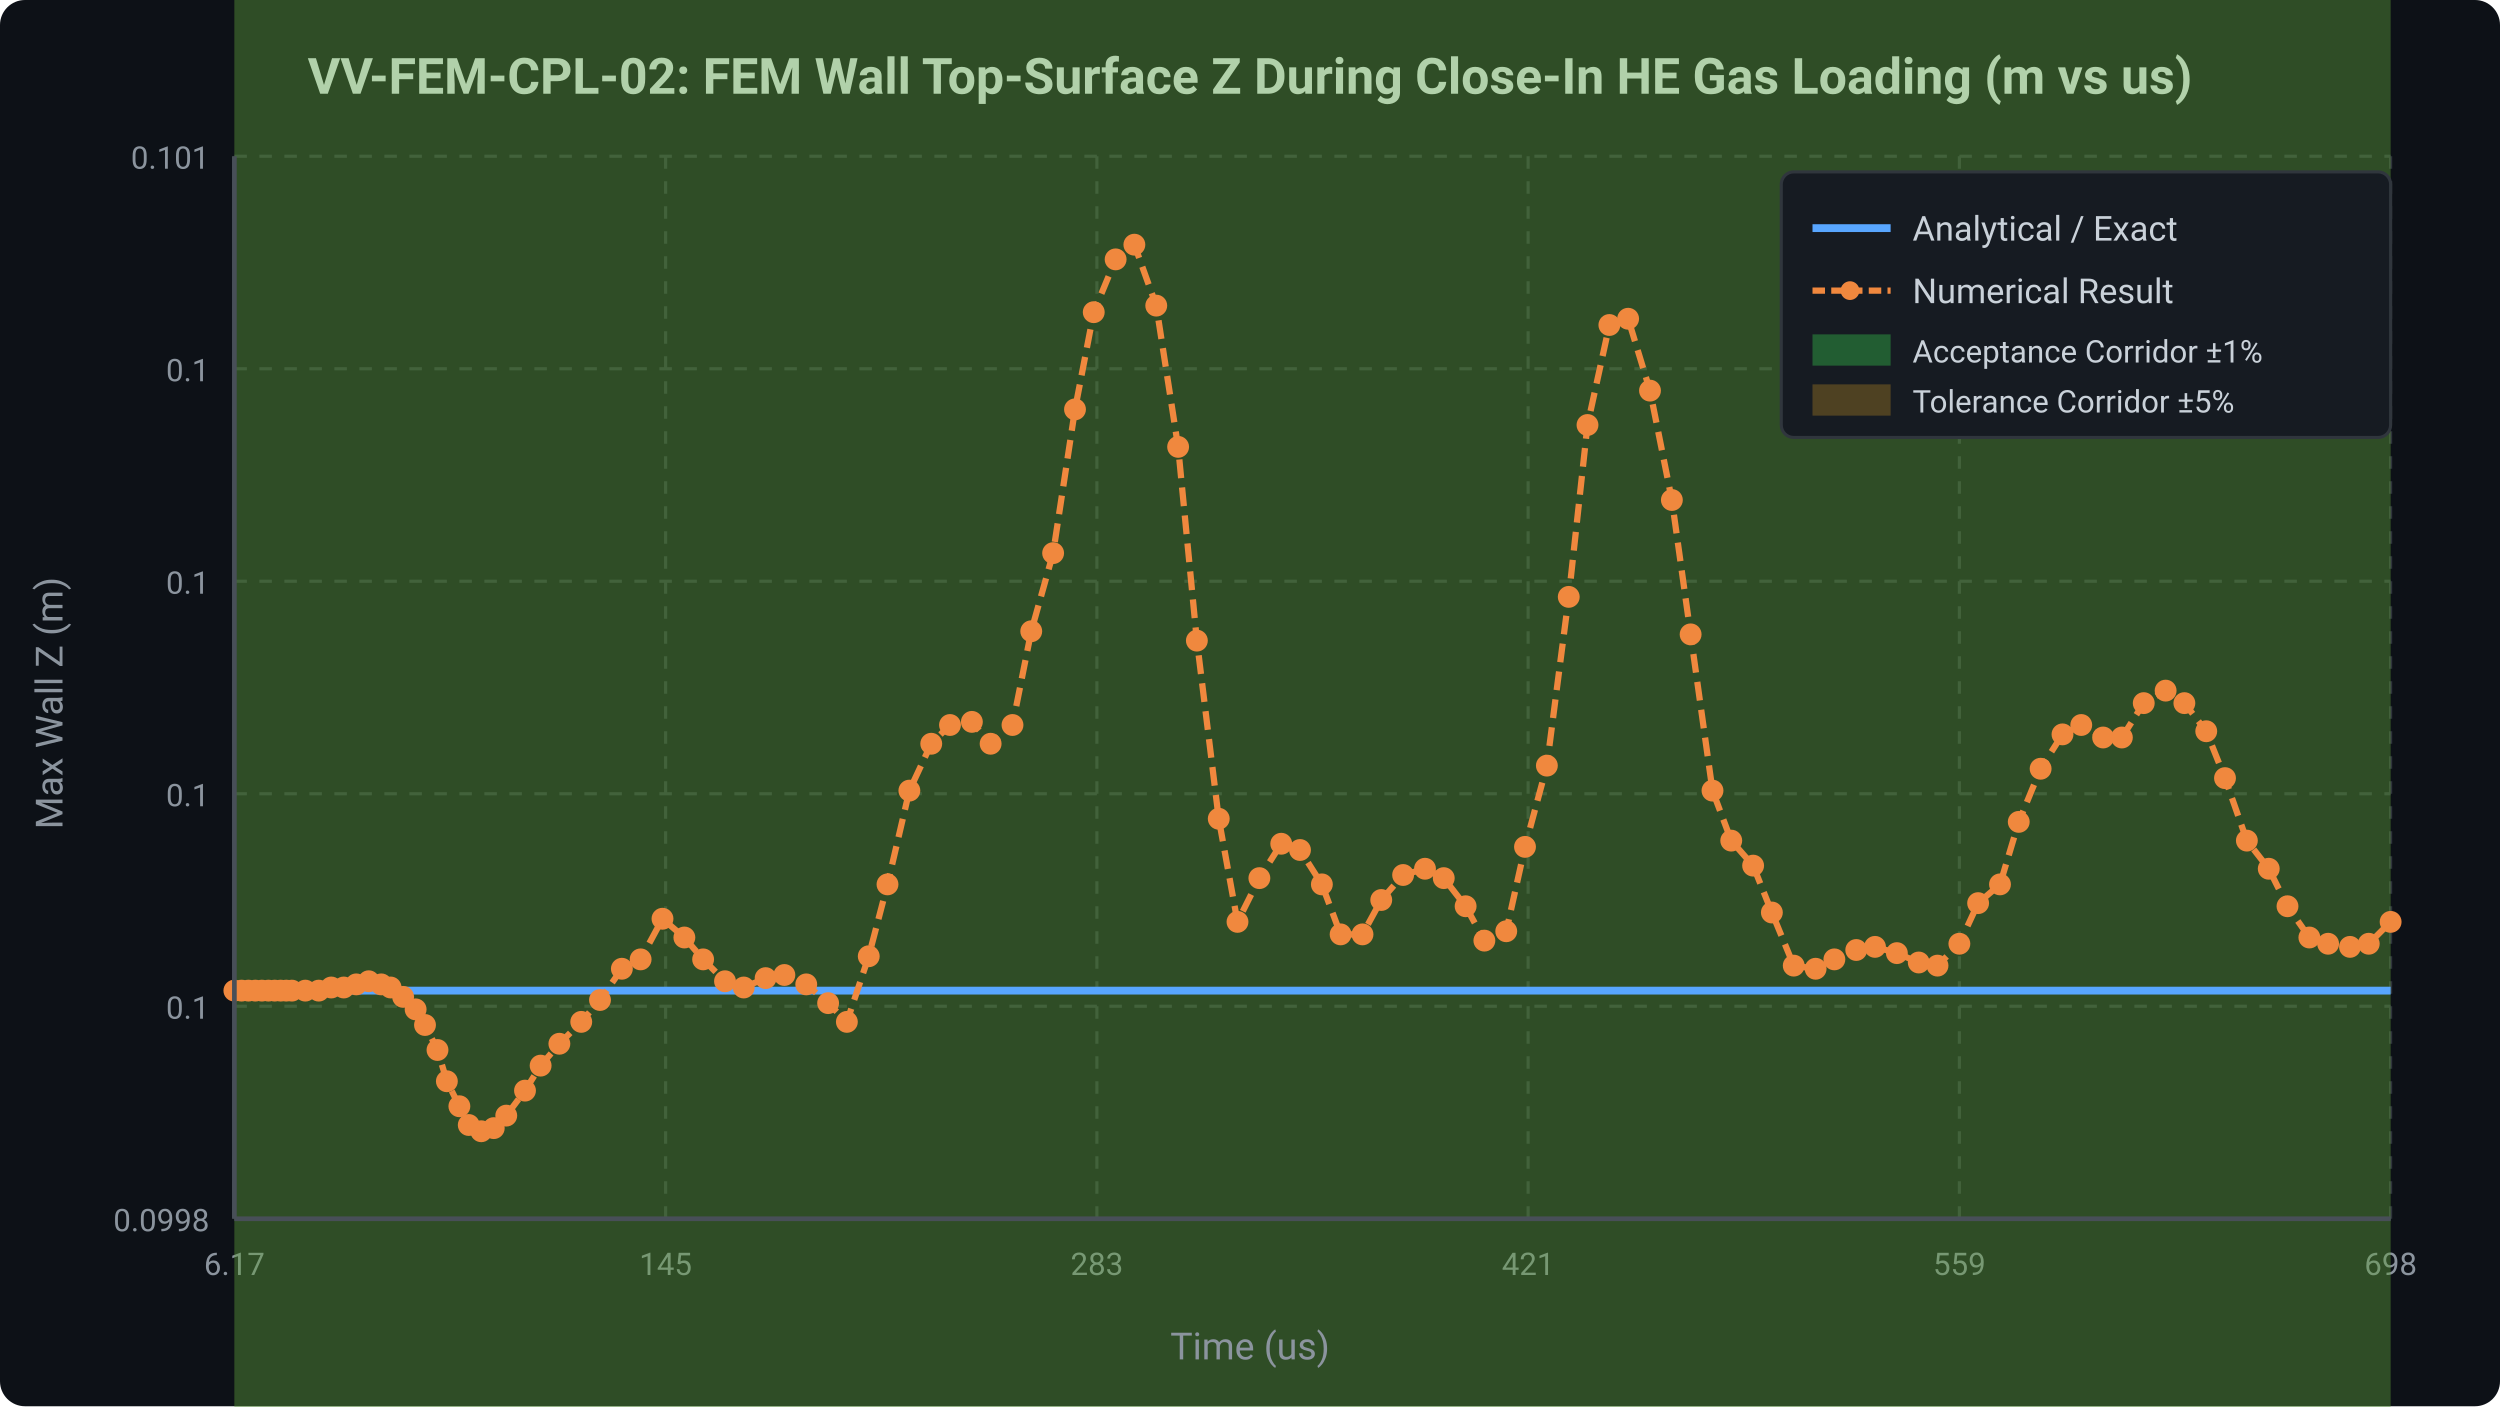
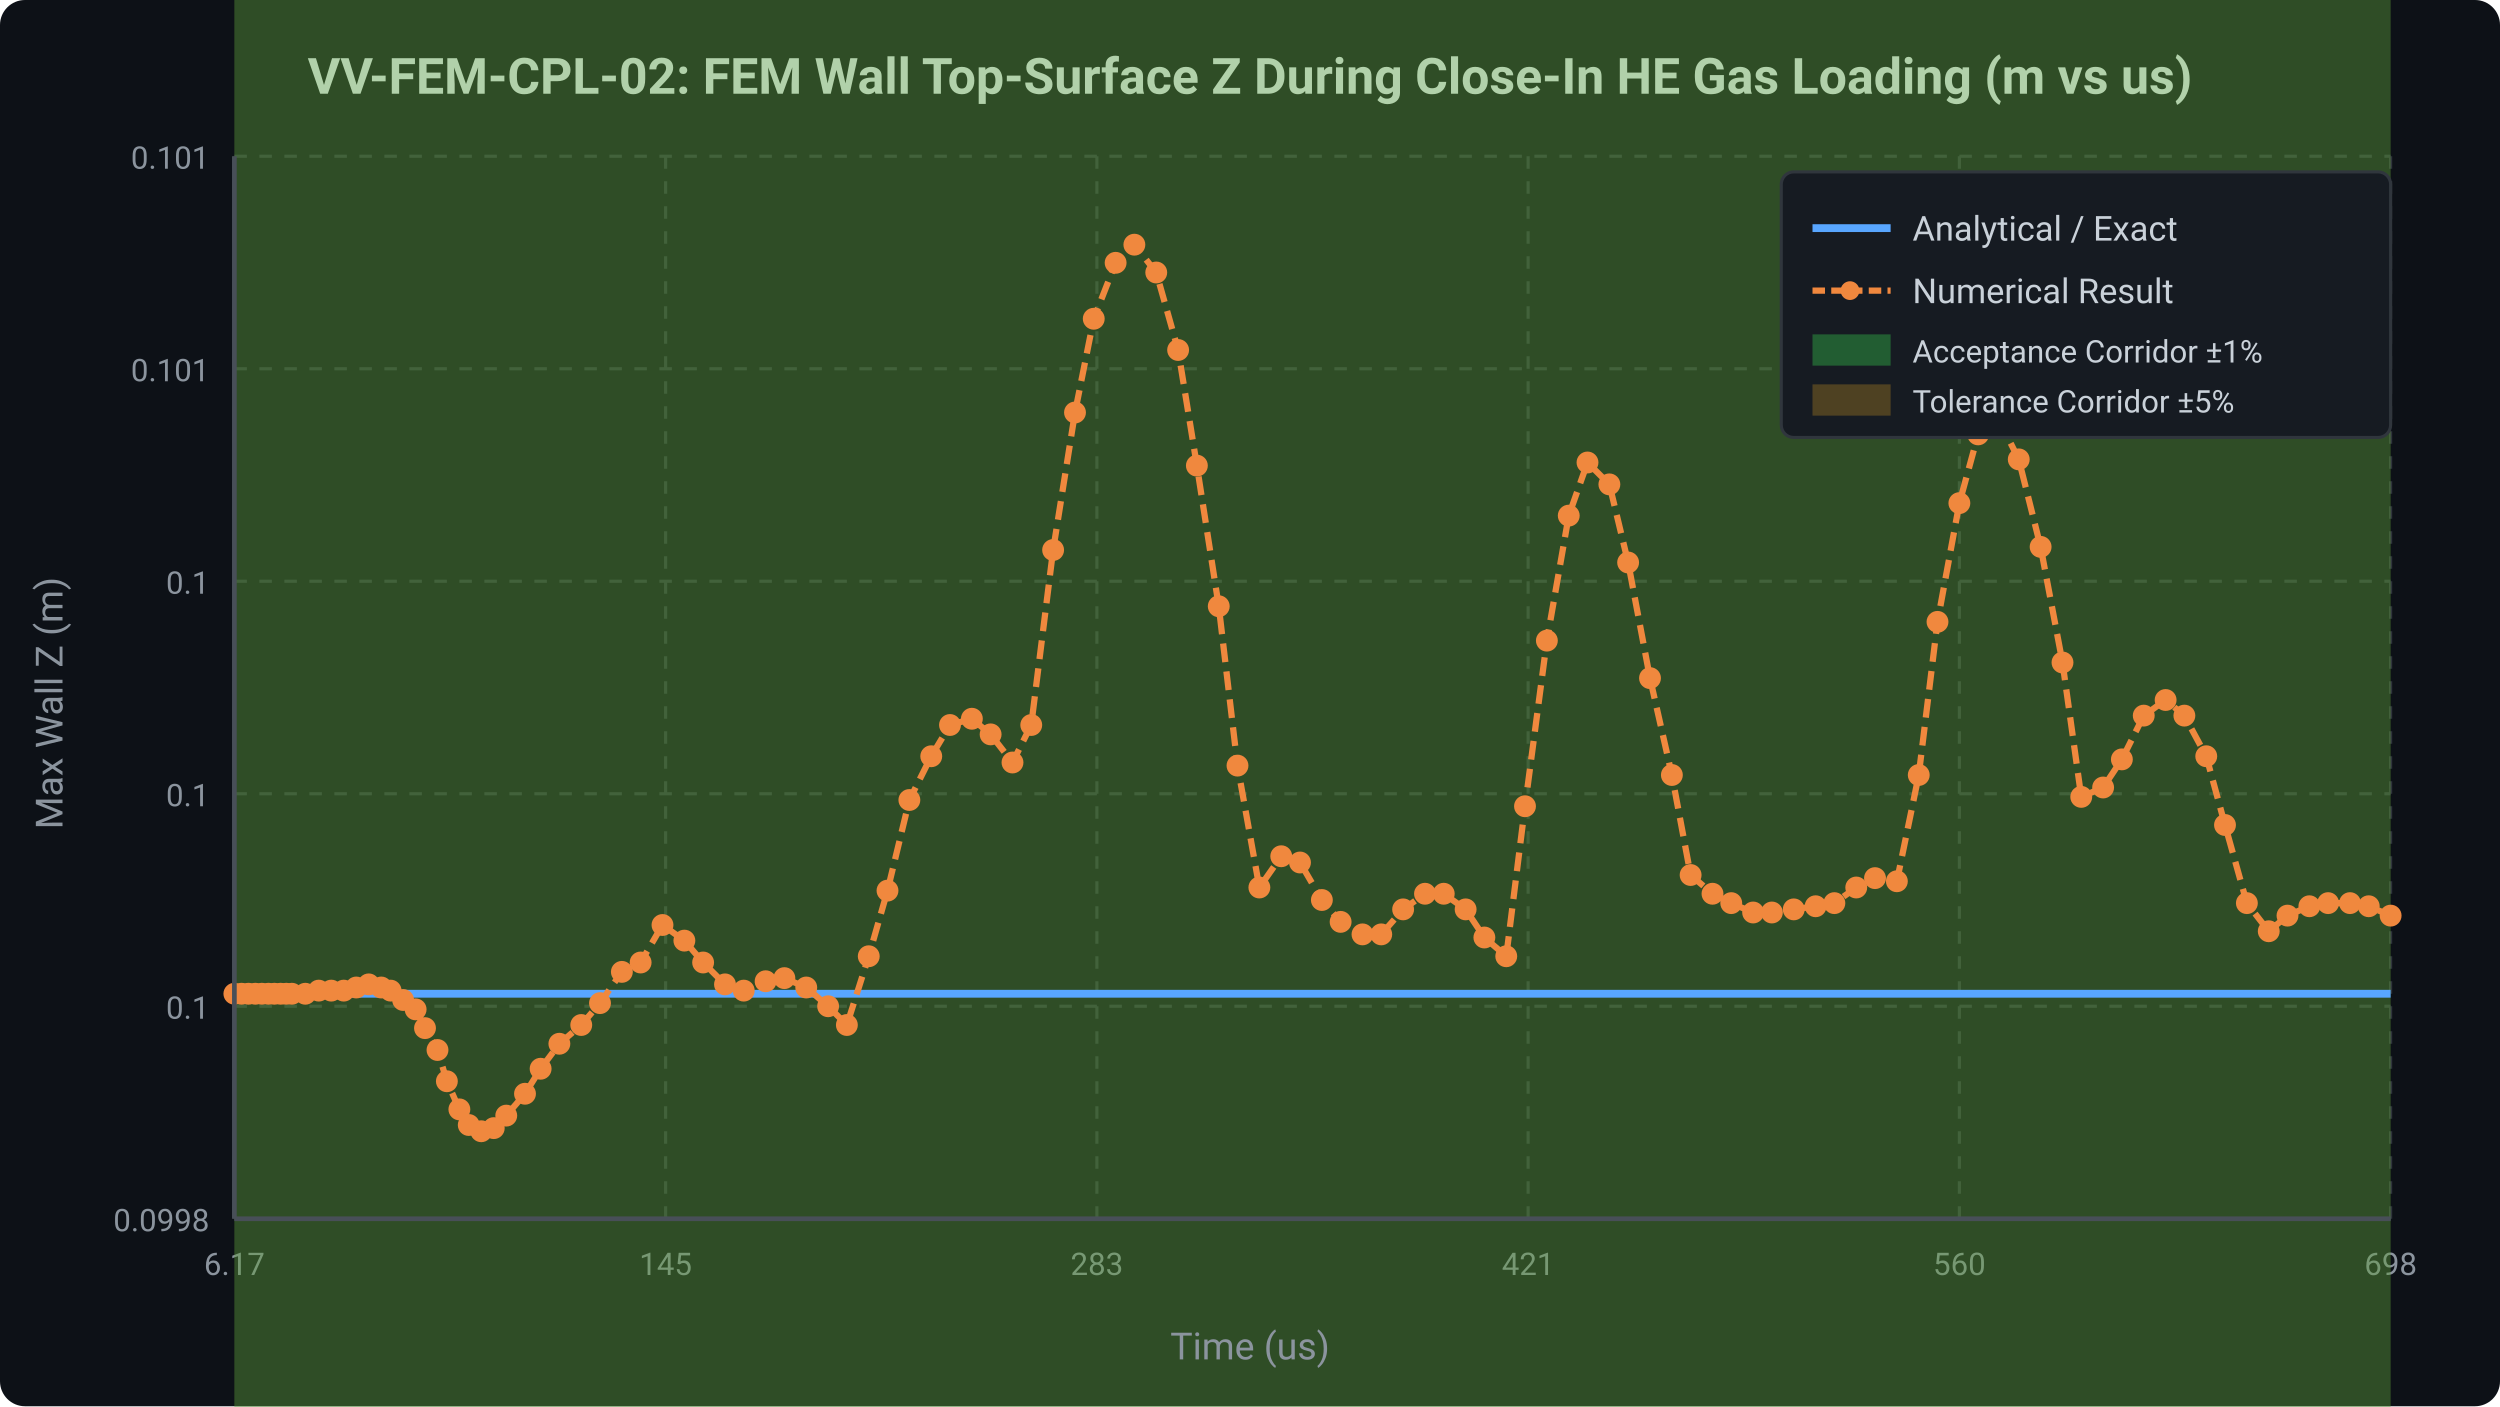
<svg xmlns="http://www.w3.org/2000/svg" viewBox="0 0 800 450" width="800" height="450">
  <style>
    text { font-family: -apple-system, BlinkMacSystemFont, 'Segoe UI', Roboto, Helvetica, Arial, sans-serif; fill: #c9d1d9; }
    .title { font-size: 16px; font-weight: 600; fill: #f0f6fc; }
    .axis-label { font-size: 12px; fill: #8b949e; }
    .tick { font-size: 10px; fill: #8b949e; }
    .grid { stroke: #30363d; stroke-width: 1; stroke-dasharray: 4,4; }
    .axis-line { stroke: #484f58; stroke-width: 1.5; }
    .exact-curve { fill: none; stroke: #58a6ff; stroke-width: 2.5; }
    .num-curve { fill: none; stroke: #f0883e; stroke-width: 2.0; stroke-dasharray: 6,3; }
    .corridor-yellow { fill: rgba(210, 153, 34, 0.18); }
    .corridor-green { fill: rgba(46, 160, 67, 0.30); }
  </style>
  <rect width="800" height="450" fill="#0d1117" rx="8" />
  <text x="400" y="30" text-anchor="middle" class="title">VV-FEM-CPL-02: FEM Wall Top-Surface Z During Close-In HE Gas Loading (m vs us)</text>
  <line x1="75" y1="390" x2="765" y2="390" class="grid" />
  <text x="67" y="394" text-anchor="end" class="tick">0.0998</text>
  <line x1="75" y1="322" x2="765" y2="322" class="grid" />
  <text x="67" y="326" text-anchor="end" class="tick">0.1</text>
  <line x1="75" y1="254" x2="765" y2="254" class="grid" />
  <text x="67" y="258" text-anchor="end" class="tick">0.1</text>
  <line x1="75" y1="186" x2="765" y2="186" class="grid" />
  <text x="67" y="190" text-anchor="end" class="tick">0.1</text>
  <line x1="75" y1="118" x2="765" y2="118" class="grid" />
-   <text x="67" y="122" text-anchor="end" class="tick">0.1</text>
+   <text x="67" y="122" text-anchor="end" class="tick">0.101</text>
  <line x1="75" y1="50" x2="765" y2="50" class="grid" />
  <text x="67" y="54" text-anchor="end" class="tick">0.101</text>
  <line x1="75" y1="50" x2="75" y2="390" class="grid" />
  <text x="75" y="408" text-anchor="middle" class="tick">6.17</text>
  <line x1="213" y1="50" x2="213" y2="390" class="grid" />
  <text x="213" y="408" text-anchor="middle" class="tick">145</text>
  <line x1="351" y1="50" x2="351" y2="390" class="grid" />
  <text x="351" y="408" text-anchor="middle" class="tick">283</text>
  <line x1="489" y1="50" x2="489" y2="390" class="grid" />
  <text x="489" y="408" text-anchor="middle" class="tick">421</text>
  <line x1="627" y1="50" x2="627" y2="390" class="grid" />
-   <text x="627" y="408" text-anchor="middle" class="tick">559</text>
+   <text x="627" y="408" text-anchor="middle" class="tick">560</text>
  <line x1="765" y1="50" x2="765" y2="390" class="grid" />
  <text x="765" y="408" text-anchor="middle" class="tick">698</text>
-   <path class="corridor-yellow" d="M 75 -1.68e+03 L 77.3 -1.68e+03 L 79.5 -1.68e+03 L 81.7 -1.68e+03 L 83.8 -1.68e+03 L 85.9 -1.68e+03 L 87.9 -1.68e+03 L 89.8 -1.68e+03 L 91.6 -1.68e+03 L 93.4 -1.68e+03 L 97.7 -1.68e+03 L 102 -1.68e+03 L 106 -1.68e+03 L 110 -1.68e+03 L 114 -1.68e+03 L 118 -1.68e+03 L 122 -1.68e+03 L 125 -1.68e+03 L 129 -1.68e+03 L 133 -1.68e+03 L 136 -1.68e+03 L 140 -1.68e+03 L 143 -1.68e+03 L 147 -1.68e+03 L 150 -1.68e+03 L 154 -1.68e+03 L 158 -1.68e+03 L 162 -1.68e+03 L 168 -1.68e+03 L 173 -1.68e+03 L 179 -1.68e+03 L 186 -1.68e+03 L 192 -1.68e+03 L 199 -1.68e+03 L 205 -1.68e+03 L 212 -1.68e+03 L 219 -1.68e+03 L 225 -1.68e+03 L 232 -1.68e+03 L 238 -1.68e+03 L 245 -1.68e+03 L 251 -1.68e+03 L 258 -1.68e+03 L 265 -1.68e+03 L 271 -1.68e+03 L 278 -1.68e+03 L 284 -1.68e+03 L 291 -1.68e+03 L 298 -1.68e+03 L 304 -1.68e+03 L 311 -1.68e+03 L 317 -1.68e+03 L 324 -1.68e+03 L 330 -1.68e+03 L 337 -1.68e+03 L 344 -1.68e+03 L 350 -1.68e+03 L 357 -1.68e+03 L 363 -1.68e+03 L 370 -1.68e+03 L 377 -1.68e+03 L 383 -1.68e+03 L 390 -1.68e+03 L 396 -1.68e+03 L 403 -1.68e+03 L 410 -1.68e+03 L 416 -1.68e+03 L 423 -1.68e+03 L 429 -1.68e+03 L 436 -1.68e+03 L 442 -1.68e+03 L 449 -1.68e+03 L 456 -1.68e+03 L 462 -1.68e+03 L 469 -1.68e+03 L 475 -1.68e+03 L 482 -1.68e+03 L 488 -1.68e+03 L 495 -1.68e+03 L 502 -1.68e+03 L 508 -1.68e+03 L 515 -1.68e+03 L 521 -1.68e+03 L 528 -1.68e+03 L 535 -1.68e+03 L 541 -1.68e+03 L 548 -1.68e+03 L 554 -1.68e+03 L 561 -1.68e+03 L 567 -1.68e+03 L 574 -1.68e+03 L 581 -1.68e+03 L 587 -1.68e+03 L 594 -1.68e+03 L 600 -1.68e+03 L 607 -1.68e+03 L 614 -1.68e+03 L 620 -1.68e+03 L 627 -1.68e+03 L 633 -1.68e+03 L 640 -1.68e+03 L 646 -1.68e+03 L 653 -1.68e+03 L 660 -1.68e+03 L 666 -1.68e+03 L 673 -1.68e+03 L 679 -1.68e+03 L 686 -1.68e+03 L 693 -1.68e+03 L 699 -1.68e+03 L 706 -1.68e+03 L 712 -1.68e+03 L 719 -1.68e+03 L 726 -1.68e+03 L 732 -1.68e+03 L 739 -1.68e+03 L 745 -1.68e+03 L 752 -1.68e+03 L 758 -1.68e+03 L 765 -1.68e+03 L 765 2.32e+03 L 758 2.32e+03 L 752 2.32e+03 L 745 2.32e+03 L 739 2.32e+03 L 732 2.32e+03 L 726 2.32e+03 L 719 2.32e+03 L 712 2.32e+03 L 706 2.32e+03 L 699 2.32e+03 L 693 2.32e+03 L 686 2.32e+03 L 679 2.32e+03 L 673 2.32e+03 L 666 2.32e+03 L 660 2.32e+03 L 653 2.32e+03 L 646 2.32e+03 L 640 2.32e+03 L 633 2.32e+03 L 627 2.32e+03 L 620 2.32e+03 L 614 2.32e+03 L 607 2.32e+03 L 600 2.32e+03 L 594 2.32e+03 L 587 2.32e+03 L 581 2.32e+03 L 574 2.32e+03 L 567 2.32e+03 L 561 2.32e+03 L 554 2.32e+03 L 548 2.32e+03 L 541 2.32e+03 L 535 2.32e+03 L 528 2.32e+03 L 521 2.32e+03 L 515 2.32e+03 L 508 2.32e+03 L 502 2.32e+03 L 495 2.32e+03 L 488 2.32e+03 L 482 2.32e+03 L 475 2.32e+03 L 469 2.32e+03 L 462 2.32e+03 L 456 2.32e+03 L 449 2.32e+03 L 442 2.32e+03 L 436 2.32e+03 L 429 2.32e+03 L 423 2.32e+03 L 416 2.32e+03 L 410 2.32e+03 L 403 2.32e+03 L 396 2.32e+03 L 390 2.32e+03 L 383 2.32e+03 L 377 2.32e+03 L 370 2.32e+03 L 363 2.32e+03 L 357 2.32e+03 L 350 2.32e+03 L 344 2.32e+03 L 337 2.32e+03 L 330 2.32e+03 L 324 2.32e+03 L 317 2.32e+03 L 311 2.32e+03 L 304 2.32e+03 L 298 2.32e+03 L 291 2.32e+03 L 284 2.32e+03 L 278 2.32e+03 L 271 2.32e+03 L 265 2.32e+03 L 258 2.32e+03 L 251 2.32e+03 L 245 2.32e+03 L 238 2.32e+03 L 232 2.32e+03 L 225 2.32e+03 L 219 2.32e+03 L 212 2.32e+03 L 205 2.32e+03 L 199 2.32e+03 L 192 2.32e+03 L 186 2.32e+03 L 179 2.32e+03 L 173 2.32e+03 L 168 2.32e+03 L 162 2.32e+03 L 158 2.32e+03 L 154 2.32e+03 L 150 2.32e+03 L 147 2.32e+03 L 143 2.32e+03 L 140 2.32e+03 L 136 2.32e+03 L 133 2.32e+03 L 129 2.32e+03 L 125 2.32e+03 L 122 2.32e+03 L 118 2.32e+03 L 114 2.32e+03 L 110 2.32e+03 L 106 2.32e+03 L 102 2.32e+03 L 97.7 2.32e+03 L 93.4 2.32e+03 L 91.6 2.32e+03 L 89.8 2.32e+03 L 87.9 2.32e+03 L 85.9 2.32e+03 L 83.8 2.32e+03 L 81.7 2.32e+03 L 79.5 2.32e+03 L 77.3 2.32e+03 L 75 2.32e+03 Z" />
-   <path class="corridor-green" d="M 75 -83.5 L 77.3 -83.5 L 79.5 -83.5 L 81.7 -83.5 L 83.8 -83.5 L 85.9 -83.5 L 87.9 -83.5 L 89.8 -83.5 L 91.6 -83.5 L 93.4 -83.5 L 97.7 -83.5 L 102 -83.5 L 106 -83.5 L 110 -83.5 L 114 -83.5 L 118 -83.5 L 122 -83.5 L 125 -83.5 L 129 -83.5 L 133 -83.5 L 136 -83.5 L 140 -83.5 L 143 -83.5 L 147 -83.5 L 150 -83.5 L 154 -83.5 L 158 -83.5 L 162 -83.5 L 168 -83.5 L 173 -83.5 L 179 -83.5 L 186 -83.5 L 192 -83.5 L 199 -83.5 L 205 -83.5 L 212 -83.5 L 219 -83.5 L 225 -83.5 L 232 -83.5 L 238 -83.5 L 245 -83.5 L 251 -83.5 L 258 -83.5 L 265 -83.5 L 271 -83.5 L 278 -83.5 L 284 -83.5 L 291 -83.5 L 298 -83.5 L 304 -83.5 L 311 -83.5 L 317 -83.5 L 324 -83.5 L 330 -83.5 L 337 -83.5 L 344 -83.5 L 350 -83.5 L 357 -83.5 L 363 -83.5 L 370 -83.5 L 377 -83.5 L 383 -83.5 L 390 -83.5 L 396 -83.5 L 403 -83.5 L 410 -83.5 L 416 -83.5 L 423 -83.5 L 429 -83.5 L 436 -83.5 L 442 -83.5 L 449 -83.5 L 456 -83.5 L 462 -83.5 L 469 -83.5 L 475 -83.5 L 482 -83.5 L 488 -83.5 L 495 -83.5 L 502 -83.5 L 508 -83.5 L 515 -83.5 L 521 -83.5 L 528 -83.5 L 535 -83.5 L 541 -83.5 L 548 -83.5 L 554 -83.5 L 561 -83.5 L 567 -83.5 L 574 -83.5 L 581 -83.5 L 587 -83.5 L 594 -83.5 L 600 -83.5 L 607 -83.5 L 614 -83.5 L 620 -83.5 L 627 -83.5 L 633 -83.5 L 640 -83.5 L 646 -83.5 L 653 -83.5 L 660 -83.5 L 666 -83.5 L 673 -83.5 L 679 -83.5 L 686 -83.5 L 693 -83.5 L 699 -83.5 L 706 -83.5 L 712 -83.5 L 719 -83.5 L 726 -83.5 L 732 -83.5 L 739 -83.5 L 745 -83.5 L 752 -83.5 L 758 -83.5 L 765 -83.5 L 765 717 L 758 717 L 752 717 L 745 717 L 739 717 L 732 717 L 726 717 L 719 717 L 712 717 L 706 717 L 699 717 L 693 717 L 686 717 L 679 717 L 673 717 L 666 717 L 660 717 L 653 717 L 646 717 L 640 717 L 633 717 L 627 717 L 620 717 L 614 717 L 607 717 L 600 717 L 594 717 L 587 717 L 581 717 L 574 717 L 567 717 L 561 717 L 554 717 L 548 717 L 541 717 L 535 717 L 528 717 L 521 717 L 515 717 L 508 717 L 502 717 L 495 717 L 488 717 L 482 717 L 475 717 L 469 717 L 462 717 L 456 717 L 449 717 L 442 717 L 436 717 L 429 717 L 423 717 L 416 717 L 410 717 L 403 717 L 396 717 L 390 717 L 383 717 L 377 717 L 370 717 L 363 717 L 357 717 L 350 717 L 344 717 L 337 717 L 330 717 L 324 717 L 317 717 L 311 717 L 304 717 L 298 717 L 291 717 L 284 717 L 278 717 L 271 717 L 265 717 L 258 717 L 251 717 L 245 717 L 238 717 L 232 717 L 225 717 L 219 717 L 212 717 L 205 717 L 199 717 L 192 717 L 186 717 L 179 717 L 173 717 L 168 717 L 162 717 L 158 717 L 154 717 L 150 717 L 147 717 L 143 717 L 140 717 L 136 717 L 133 717 L 129 717 L 125 717 L 122 717 L 118 717 L 114 717 L 110 717 L 106 717 L 102 717 L 97.7 717 L 93.4 717 L 91.6 717 L 89.8 717 L 87.9 717 L 85.9 717 L 83.8 717 L 81.7 717 L 79.5 717 L 77.3 717 L 75 717 Z" />
-   <path class="exact-curve" d="M 75 317 L 77.3 317 L 79.5 317 L 81.7 317 L 83.8 317 L 85.9 317 L 87.9 317 L 89.8 317 L 91.6 317 L 93.4 317 L 97.7 317 L 102 317 L 106 317 L 110 317 L 114 317 L 118 317 L 122 317 L 125 317 L 129 317 L 133 317 L 136 317 L 140 317 L 143 317 L 147 317 L 150 317 L 154 317 L 158 317 L 162 317 L 168 317 L 173 317 L 179 317 L 186 317 L 192 317 L 199 317 L 205 317 L 212 317 L 219 317 L 225 317 L 232 317 L 238 317 L 245 317 L 251 317 L 258 317 L 265 317 L 271 317 L 278 317 L 284 317 L 291 317 L 298 317 L 304 317 L 311 317 L 317 317 L 324 317 L 330 317 L 337 317 L 344 317 L 350 317 L 357 317 L 363 317 L 370 317 L 377 317 L 383 317 L 390 317 L 396 317 L 403 317 L 410 317 L 416 317 L 423 317 L 429 317 L 436 317 L 442 317 L 449 317 L 456 317 L 462 317 L 469 317 L 475 317 L 482 317 L 488 317 L 495 317 L 502 317 L 508 317 L 515 317 L 521 317 L 528 317 L 535 317 L 541 317 L 548 317 L 554 317 L 561 317 L 567 317 L 574 317 L 581 317 L 587 317 L 594 317 L 600 317 L 607 317 L 614 317 L 620 317 L 627 317 L 633 317 L 640 317 L 646 317 L 653 317 L 660 317 L 666 317 L 673 317 L 679 317 L 686 317 L 693 317 L 699 317 L 706 317 L 712 317 L 719 317 L 726 317 L 732 317 L 739 317 L 745 317 L 752 317 L 758 317 L 765 317 " />
-   <path class="num-curve" d="M 75 317 L 77.3 317 L 79.5 317 L 81.7 317 L 83.8 317 L 85.9 317 L 87.9 317 L 89.8 317 L 91.6 317 L 93.4 317 L 97.7 317 L 102 317 L 106 316 L 110 316 L 114 315 L 118 314 L 122 315 L 125 316 L 129 319 L 133 323 L 136 328 L 140 336 L 143 346 L 147 354 L 150 360 L 154 362 L 158 361 L 162 357 L 168 349 L 173 341 L 179 334 L 186 327 L 192 320 L 199 310 L 205 307 L 212 294 L 219 300 L 225 307 L 232 314 L 238 316 L 245 313 L 251 312 L 258 315 L 265 321 L 271 327 L 278 306 L 284 283 L 291 253 L 298 238 L 304 232 L 311 231 L 317 238 L 324 232 L 330 202 L 337 177 L 344 131 L 350 99.9 L 357 83 L 363 78.3 L 370 97.8 L 377 143 L 383 205 L 390 262 L 396 295 L 403 281 L 410 270 L 416 272 L 423 283 L 429 299 L 436 299 L 442 288 L 449 280 L 456 278 L 462 281 L 469 290 L 475 301 L 482 298 L 488 271 L 495 245 L 502 191 L 508 136 L 515 104 L 521 102 L 528 125 L 535 160 L 541 203 L 548 253 L 554 269 L 561 277 L 567 292 L 574 309 L 581 310 L 587 307 L 594 304 L 600 303 L 607 305 L 614 308 L 620 309 L 627 302 L 633 289 L 640 283 L 646 263 L 653 246 L 660 235 L 666 232 L 673 236 L 679 236 L 686 225 L 693 221 L 699 225 L 706 234 L 712 249 L 719 269 L 726 278 L 732 290 L 739 300 L 745 302 L 752 303 L 758 302 L 765 295 " />
-   <circle cx="75" cy="317" r="3.5" fill="#f0883e" />
-   <circle cx="77.3" cy="317" r="3.5" fill="#f0883e" />
-   <circle cx="79.5" cy="317" r="3.5" fill="#f0883e" />
-   <circle cx="81.7" cy="317" r="3.5" fill="#f0883e" />
-   <circle cx="83.8" cy="317" r="3.5" fill="#f0883e" />
-   <circle cx="85.9" cy="317" r="3.5" fill="#f0883e" />
-   <circle cx="87.9" cy="317" r="3.5" fill="#f0883e" />
-   <circle cx="89.8" cy="317" r="3.5" fill="#f0883e" />
-   <circle cx="91.6" cy="317" r="3.5" fill="#f0883e" />
-   <circle cx="93.4" cy="317" r="3.5" fill="#f0883e" />
-   <circle cx="97.7" cy="317" r="3.5" fill="#f0883e" />
+   <path class="corridor-yellow" d="M 75 -1.65e+03 L 77.3 -1.65e+03 L 79.5 -1.65e+03 L 81.7 -1.65e+03 L 83.8 -1.65e+03 L 85.9 -1.65e+03 L 87.8 -1.65e+03 L 89.8 -1.65e+03 L 91.6 -1.65e+03 L 93.4 -1.65e+03 L 97.7 -1.65e+03 L 102 -1.65e+03 L 106 -1.65e+03 L 110 -1.65e+03 L 114 -1.65e+03 L 118 -1.65e+03 L 122 -1.65e+03 L 125 -1.65e+03 L 129 -1.65e+03 L 133 -1.65e+03 L 136 -1.65e+03 L 140 -1.65e+03 L 143 -1.65e+03 L 147 -1.65e+03 L 150 -1.65e+03 L 154 -1.65e+03 L 158 -1.65e+03 L 162 -1.65e+03 L 168 -1.65e+03 L 173 -1.65e+03 L 179 -1.65e+03 L 186 -1.65e+03 L 192 -1.65e+03 L 199 -1.65e+03 L 205 -1.65e+03 L 212 -1.65e+03 L 219 -1.65e+03 L 225 -1.65e+03 L 232 -1.65e+03 L 238 -1.65e+03 L 245 -1.65e+03 L 251 -1.65e+03 L 258 -1.65e+03 L 265 -1.65e+03 L 271 -1.65e+03 L 278 -1.65e+03 L 284 -1.65e+03 L 291 -1.65e+03 L 298 -1.65e+03 L 304 -1.65e+03 L 311 -1.65e+03 L 317 -1.65e+03 L 324 -1.65e+03 L 330 -1.65e+03 L 337 -1.65e+03 L 344 -1.65e+03 L 350 -1.65e+03 L 357 -1.65e+03 L 363 -1.65e+03 L 370 -1.65e+03 L 377 -1.65e+03 L 383 -1.65e+03 L 390 -1.65e+03 L 396 -1.65e+03 L 403 -1.65e+03 L 410 -1.65e+03 L 416 -1.65e+03 L 423 -1.65e+03 L 429 -1.65e+03 L 436 -1.65e+03 L 442 -1.65e+03 L 449 -1.65e+03 L 456 -1.65e+03 L 462 -1.65e+03 L 469 -1.65e+03 L 475 -1.65e+03 L 482 -1.65e+03 L 488 -1.65e+03 L 495 -1.65e+03 L 502 -1.65e+03 L 508 -1.65e+03 L 515 -1.65e+03 L 521 -1.65e+03 L 528 -1.65e+03 L 535 -1.65e+03 L 541 -1.65e+03 L 548 -1.65e+03 L 554 -1.65e+03 L 561 -1.65e+03 L 567 -1.65e+03 L 574 -1.65e+03 L 581 -1.65e+03 L 587 -1.65e+03 L 594 -1.65e+03 L 600 -1.65e+03 L 607 -1.65e+03 L 614 -1.65e+03 L 620 -1.65e+03 L 627 -1.65e+03 L 633 -1.65e+03 L 640 -1.65e+03 L 646 -1.65e+03 L 653 -1.65e+03 L 660 -1.65e+03 L 666 -1.65e+03 L 673 -1.65e+03 L 679 -1.65e+03 L 686 -1.65e+03 L 693 -1.65e+03 L 699 -1.65e+03 L 706 -1.65e+03 L 712 -1.65e+03 L 719 -1.65e+03 L 726 -1.65e+03 L 732 -1.65e+03 L 739 -1.65e+03 L 745 -1.65e+03 L 752 -1.65e+03 L 758 -1.65e+03 L 765 -1.65e+03 L 765 2.28e+03 L 758 2.28e+03 L 752 2.28e+03 L 745 2.28e+03 L 739 2.28e+03 L 732 2.28e+03 L 726 2.28e+03 L 719 2.28e+03 L 712 2.28e+03 L 706 2.28e+03 L 699 2.28e+03 L 693 2.28e+03 L 686 2.28e+03 L 679 2.28e+03 L 673 2.28e+03 L 666 2.28e+03 L 660 2.28e+03 L 653 2.28e+03 L 646 2.28e+03 L 640 2.28e+03 L 633 2.28e+03 L 627 2.28e+03 L 620 2.28e+03 L 614 2.28e+03 L 607 2.28e+03 L 600 2.28e+03 L 594 2.28e+03 L 587 2.28e+03 L 581 2.28e+03 L 574 2.28e+03 L 567 2.28e+03 L 561 2.28e+03 L 554 2.28e+03 L 548 2.28e+03 L 541 2.28e+03 L 535 2.28e+03 L 528 2.28e+03 L 521 2.28e+03 L 515 2.28e+03 L 508 2.28e+03 L 502 2.28e+03 L 495 2.28e+03 L 488 2.28e+03 L 482 2.28e+03 L 475 2.28e+03 L 469 2.28e+03 L 462 2.28e+03 L 456 2.28e+03 L 449 2.28e+03 L 442 2.28e+03 L 436 2.28e+03 L 429 2.28e+03 L 423 2.28e+03 L 416 2.28e+03 L 410 2.28e+03 L 403 2.28e+03 L 396 2.28e+03 L 390 2.28e+03 L 383 2.28e+03 L 377 2.28e+03 L 370 2.28e+03 L 363 2.28e+03 L 357 2.28e+03 L 350 2.28e+03 L 344 2.28e+03 L 337 2.28e+03 L 330 2.28e+03 L 324 2.28e+03 L 317 2.28e+03 L 311 2.28e+03 L 304 2.28e+03 L 298 2.28e+03 L 291 2.28e+03 L 284 2.28e+03 L 278 2.28e+03 L 271 2.28e+03 L 265 2.28e+03 L 258 2.28e+03 L 251 2.28e+03 L 245 2.28e+03 L 238 2.28e+03 L 232 2.28e+03 L 225 2.28e+03 L 219 2.28e+03 L 212 2.28e+03 L 205 2.28e+03 L 199 2.28e+03 L 192 2.28e+03 L 186 2.28e+03 L 179 2.28e+03 L 173 2.28e+03 L 168 2.28e+03 L 162 2.28e+03 L 158 2.28e+03 L 154 2.28e+03 L 150 2.28e+03 L 147 2.28e+03 L 143 2.28e+03 L 140 2.28e+03 L 136 2.28e+03 L 133 2.28e+03 L 129 2.28e+03 L 125 2.28e+03 L 122 2.28e+03 L 118 2.28e+03 L 114 2.28e+03 L 110 2.28e+03 L 106 2.28e+03 L 102 2.28e+03 L 97.7 2.28e+03 L 93.4 2.28e+03 L 91.6 2.28e+03 L 89.8 2.28e+03 L 87.8 2.28e+03 L 85.9 2.28e+03 L 83.8 2.28e+03 L 81.7 2.28e+03 L 79.5 2.28e+03 L 77.3 2.28e+03 L 75 2.28e+03 Z" />
+   <path class="corridor-green" d="M 75 -75.2 L 77.3 -75.2 L 79.5 -75.2 L 81.7 -75.2 L 83.8 -75.2 L 85.9 -75.2 L 87.8 -75.2 L 89.8 -75.2 L 91.6 -75.2 L 93.4 -75.2 L 97.7 -75.2 L 102 -75.2 L 106 -75.2 L 110 -75.2 L 114 -75.2 L 118 -75.2 L 122 -75.2 L 125 -75.2 L 129 -75.2 L 133 -75.2 L 136 -75.2 L 140 -75.2 L 143 -75.2 L 147 -75.2 L 150 -75.2 L 154 -75.2 L 158 -75.2 L 162 -75.2 L 168 -75.2 L 173 -75.2 L 179 -75.2 L 186 -75.2 L 192 -75.2 L 199 -75.2 L 205 -75.2 L 212 -75.2 L 219 -75.2 L 225 -75.2 L 232 -75.2 L 238 -75.2 L 245 -75.2 L 251 -75.2 L 258 -75.2 L 265 -75.2 L 271 -75.2 L 278 -75.2 L 284 -75.2 L 291 -75.2 L 298 -75.2 L 304 -75.2 L 311 -75.2 L 317 -75.2 L 324 -75.2 L 330 -75.2 L 337 -75.2 L 344 -75.2 L 350 -75.2 L 357 -75.2 L 363 -75.2 L 370 -75.2 L 377 -75.2 L 383 -75.2 L 390 -75.2 L 396 -75.2 L 403 -75.2 L 410 -75.2 L 416 -75.2 L 423 -75.2 L 429 -75.2 L 436 -75.2 L 442 -75.2 L 449 -75.2 L 456 -75.2 L 462 -75.2 L 469 -75.2 L 475 -75.2 L 482 -75.2 L 488 -75.2 L 495 -75.2 L 502 -75.2 L 508 -75.2 L 515 -75.2 L 521 -75.2 L 528 -75.2 L 535 -75.2 L 541 -75.2 L 548 -75.2 L 554 -75.2 L 561 -75.2 L 567 -75.2 L 574 -75.2 L 581 -75.2 L 587 -75.2 L 594 -75.2 L 600 -75.2 L 607 -75.2 L 614 -75.2 L 620 -75.2 L 627 -75.2 L 633 -75.2 L 640 -75.2 L 646 -75.2 L 653 -75.2 L 660 -75.2 L 666 -75.2 L 673 -75.2 L 679 -75.2 L 686 -75.2 L 693 -75.2 L 699 -75.2 L 706 -75.2 L 712 -75.2 L 719 -75.2 L 726 -75.2 L 732 -75.2 L 739 -75.2 L 745 -75.2 L 752 -75.2 L 758 -75.2 L 765 -75.2 L 765 710 L 758 710 L 752 710 L 745 710 L 739 710 L 732 710 L 726 710 L 719 710 L 712 710 L 706 710 L 699 710 L 693 710 L 686 710 L 679 710 L 673 710 L 666 710 L 660 710 L 653 710 L 646 710 L 640 710 L 633 710 L 627 710 L 620 710 L 614 710 L 607 710 L 600 710 L 594 710 L 587 710 L 581 710 L 574 710 L 567 710 L 561 710 L 554 710 L 548 710 L 541 710 L 535 710 L 528 710 L 521 710 L 515 710 L 508 710 L 502 710 L 495 710 L 488 710 L 482 710 L 475 710 L 469 710 L 462 710 L 456 710 L 449 710 L 442 710 L 436 710 L 429 710 L 423 710 L 416 710 L 410 710 L 403 710 L 396 710 L 390 710 L 383 710 L 377 710 L 370 710 L 363 710 L 357 710 L 350 710 L 344 710 L 337 710 L 330 710 L 324 710 L 317 710 L 311 710 L 304 710 L 298 710 L 291 710 L 284 710 L 278 710 L 271 710 L 265 710 L 258 710 L 251 710 L 245 710 L 238 710 L 232 710 L 225 710 L 219 710 L 212 710 L 205 710 L 199 710 L 192 710 L 186 710 L 179 710 L 173 710 L 168 710 L 162 710 L 158 710 L 154 710 L 150 710 L 147 710 L 143 710 L 140 710 L 136 710 L 133 710 L 129 710 L 125 710 L 122 710 L 118 710 L 114 710 L 110 710 L 106 710 L 102 710 L 97.7 710 L 93.4 710 L 91.6 710 L 89.8 710 L 87.8 710 L 85.9 710 L 83.8 710 L 81.7 710 L 79.5 710 L 77.3 710 L 75 710 Z" />
+   <path class="exact-curve" d="M 75 318 L 77.3 318 L 79.5 318 L 81.7 318 L 83.8 318 L 85.9 318 L 87.8 318 L 89.8 318 L 91.6 318 L 93.4 318 L 97.7 318 L 102 318 L 106 318 L 110 318 L 114 318 L 118 318 L 122 318 L 125 318 L 129 318 L 133 318 L 136 318 L 140 318 L 143 318 L 147 318 L 150 318 L 154 318 L 158 318 L 162 318 L 168 318 L 173 318 L 179 318 L 186 318 L 192 318 L 199 318 L 205 318 L 212 318 L 219 318 L 225 318 L 232 318 L 238 318 L 245 318 L 251 318 L 258 318 L 265 318 L 271 318 L 278 318 L 284 318 L 291 318 L 298 318 L 304 318 L 311 318 L 317 318 L 324 318 L 330 318 L 337 318 L 344 318 L 350 318 L 357 318 L 363 318 L 370 318 L 377 318 L 383 318 L 390 318 L 396 318 L 403 318 L 410 318 L 416 318 L 423 318 L 429 318 L 436 318 L 442 318 L 449 318 L 456 318 L 462 318 L 469 318 L 475 318 L 482 318 L 488 318 L 495 318 L 502 318 L 508 318 L 515 318 L 521 318 L 528 318 L 535 318 L 541 318 L 548 318 L 554 318 L 561 318 L 567 318 L 574 318 L 581 318 L 587 318 L 594 318 L 600 318 L 607 318 L 614 318 L 620 318 L 627 318 L 633 318 L 640 318 L 646 318 L 653 318 L 660 318 L 666 318 L 673 318 L 679 318 L 686 318 L 693 318 L 699 318 L 706 318 L 712 318 L 719 318 L 726 318 L 732 318 L 739 318 L 745 318 L 752 318 L 758 318 L 765 318 " />
+   <path class="num-curve" d="M 75 318 L 77.3 318 L 79.5 318 L 81.7 318 L 83.8 318 L 85.9 318 L 87.8 318 L 89.8 318 L 91.6 318 L 93.4 318 L 97.7 318 L 102 317 L 106 317 L 110 317 L 114 316 L 118 315 L 122 316 L 125 317 L 129 320 L 133 323 L 136 329 L 140 336 L 143 346 L 147 355 L 150 360 L 154 362 L 158 361 L 162 357 L 168 350 L 173 342 L 179 334 L 186 328 L 192 321 L 199 311 L 205 308 L 212 296 L 219 301 L 225 308 L 232 315 L 238 317 L 245 314 L 251 313 L 258 316 L 265 322 L 271 328 L 278 306 L 284 285 L 291 256 L 298 242 L 304 232 L 311 230 L 317 235 L 324 244 L 330 232 L 337 176 L 344 132 L 350 102 L 357 84.1 L 363 78.3 L 370 87.2 L 377 112 L 383 149 L 390 194 L 396 245 L 403 284 L 410 274 L 416 276 L 423 288 L 429 295 L 436 299 L 442 299 L 449 291 L 456 286 L 462 286 L 469 291 L 475 300 L 482 306 L 488 258 L 495 205 L 502 165 L 508 148 L 515 155 L 521 180 L 528 217 L 535 248 L 541 280 L 548 286 L 554 289 L 561 292 L 567 292 L 574 291 L 581 290 L 587 289 L 594 284 L 600 281 L 607 282 L 614 248 L 620 199 L 627 161 L 633 139 L 640 135 L 646 147 L 653 175 L 660 212 L 666 255 L 673 252 L 679 243 L 686 229 L 693 224 L 699 229 L 706 242 L 712 264 L 719 289 L 726 298 L 732 293 L 739 290 L 745 289 L 752 289 L 758 290 L 765 293 " />
+   <circle cx="75" cy="318" r="3.5" fill="#f0883e" />
+   <circle cx="77.3" cy="318" r="3.5" fill="#f0883e" />
+   <circle cx="79.5" cy="318" r="3.5" fill="#f0883e" />
+   <circle cx="81.7" cy="318" r="3.5" fill="#f0883e" />
+   <circle cx="83.8" cy="318" r="3.5" fill="#f0883e" />
+   <circle cx="85.9" cy="318" r="3.5" fill="#f0883e" />
+   <circle cx="87.8" cy="318" r="3.5" fill="#f0883e" />
+   <circle cx="89.8" cy="318" r="3.5" fill="#f0883e" />
+   <circle cx="91.6" cy="318" r="3.5" fill="#f0883e" />
+   <circle cx="93.4" cy="318" r="3.5" fill="#f0883e" />
+   <circle cx="97.7" cy="318" r="3.5" fill="#f0883e" />
  <circle cx="102" cy="317" r="3.5" fill="#f0883e" />
-   <circle cx="106" cy="316" r="3.5" fill="#f0883e" />
-   <circle cx="110" cy="316" r="3.5" fill="#f0883e" />
-   <circle cx="114" cy="315" r="3.5" fill="#f0883e" />
-   <circle cx="118" cy="314" r="3.5" fill="#f0883e" />
-   <circle cx="122" cy="315" r="3.5" fill="#f0883e" />
-   <circle cx="125" cy="316" r="3.5" fill="#f0883e" />
-   <circle cx="129" cy="319" r="3.5" fill="#f0883e" />
+   <circle cx="106" cy="317" r="3.5" fill="#f0883e" />
+   <circle cx="110" cy="317" r="3.5" fill="#f0883e" />
+   <circle cx="114" cy="316" r="3.5" fill="#f0883e" />
+   <circle cx="118" cy="315" r="3.5" fill="#f0883e" />
+   <circle cx="122" cy="316" r="3.5" fill="#f0883e" />
+   <circle cx="125" cy="317" r="3.5" fill="#f0883e" />
+   <circle cx="129" cy="320" r="3.5" fill="#f0883e" />
  <circle cx="133" cy="323" r="3.5" fill="#f0883e" />
-   <circle cx="136" cy="328" r="3.5" fill="#f0883e" />
+   <circle cx="136" cy="329" r="3.5" fill="#f0883e" />
  <circle cx="140" cy="336" r="3.5" fill="#f0883e" />
  <circle cx="143" cy="346" r="3.5" fill="#f0883e" />
-   <circle cx="147" cy="354" r="3.5" fill="#f0883e" />
+   <circle cx="147" cy="355" r="3.5" fill="#f0883e" />
  <circle cx="150" cy="360" r="3.5" fill="#f0883e" />
  <circle cx="154" cy="362" r="3.5" fill="#f0883e" />
  <circle cx="158" cy="361" r="3.5" fill="#f0883e" />
  <circle cx="162" cy="357" r="3.5" fill="#f0883e" />
-   <circle cx="168" cy="349" r="3.5" fill="#f0883e" />
-   <circle cx="173" cy="341" r="3.5" fill="#f0883e" />
+   <circle cx="168" cy="350" r="3.5" fill="#f0883e" />
+   <circle cx="173" cy="342" r="3.5" fill="#f0883e" />
  <circle cx="179" cy="334" r="3.5" fill="#f0883e" />
-   <circle cx="186" cy="327" r="3.5" fill="#f0883e" />
-   <circle cx="192" cy="320" r="3.5" fill="#f0883e" />
-   <circle cx="199" cy="310" r="3.5" fill="#f0883e" />
-   <circle cx="205" cy="307" r="3.5" fill="#f0883e" />
-   <circle cx="212" cy="294" r="3.5" fill="#f0883e" />
-   <circle cx="219" cy="300" r="3.5" fill="#f0883e" />
-   <circle cx="225" cy="307" r="3.5" fill="#f0883e" />
-   <circle cx="232" cy="314" r="3.5" fill="#f0883e" />
-   <circle cx="238" cy="316" r="3.5" fill="#f0883e" />
-   <circle cx="245" cy="313" r="3.5" fill="#f0883e" />
-   <circle cx="251" cy="312" r="3.5" fill="#f0883e" />
-   <circle cx="258" cy="315" r="3.5" fill="#f0883e" />
-   <circle cx="265" cy="321" r="3.5" fill="#f0883e" />
-   <circle cx="271" cy="327" r="3.5" fill="#f0883e" />
+   <circle cx="186" cy="328" r="3.5" fill="#f0883e" />
+   <circle cx="192" cy="321" r="3.5" fill="#f0883e" />
+   <circle cx="199" cy="311" r="3.5" fill="#f0883e" />
+   <circle cx="205" cy="308" r="3.5" fill="#f0883e" />
+   <circle cx="212" cy="296" r="3.5" fill="#f0883e" />
+   <circle cx="219" cy="301" r="3.5" fill="#f0883e" />
+   <circle cx="225" cy="308" r="3.5" fill="#f0883e" />
+   <circle cx="232" cy="315" r="3.5" fill="#f0883e" />
+   <circle cx="238" cy="317" r="3.5" fill="#f0883e" />
+   <circle cx="245" cy="314" r="3.5" fill="#f0883e" />
+   <circle cx="251" cy="313" r="3.5" fill="#f0883e" />
+   <circle cx="258" cy="316" r="3.5" fill="#f0883e" />
+   <circle cx="265" cy="322" r="3.5" fill="#f0883e" />
+   <circle cx="271" cy="328" r="3.5" fill="#f0883e" />
  <circle cx="278" cy="306" r="3.5" fill="#f0883e" />
-   <circle cx="284" cy="283" r="3.5" fill="#f0883e" />
-   <circle cx="291" cy="253" r="3.5" fill="#f0883e" />
-   <circle cx="298" cy="238" r="3.5" fill="#f0883e" />
+   <circle cx="284" cy="285" r="3.5" fill="#f0883e" />
+   <circle cx="291" cy="256" r="3.5" fill="#f0883e" />
+   <circle cx="298" cy="242" r="3.5" fill="#f0883e" />
  <circle cx="304" cy="232" r="3.5" fill="#f0883e" />
-   <circle cx="311" cy="231" r="3.5" fill="#f0883e" />
-   <circle cx="317" cy="238" r="3.5" fill="#f0883e" />
-   <circle cx="324" cy="232" r="3.5" fill="#f0883e" />
-   <circle cx="330" cy="202" r="3.5" fill="#f0883e" />
-   <circle cx="337" cy="177" r="3.5" fill="#f0883e" />
-   <circle cx="344" cy="131" r="3.5" fill="#f0883e" />
-   <circle cx="350" cy="99.9" r="3.5" fill="#f0883e" />
-   <circle cx="357" cy="83" r="3.5" fill="#f0883e" />
+   <circle cx="311" cy="230" r="3.5" fill="#f0883e" />
+   <circle cx="317" cy="235" r="3.5" fill="#f0883e" />
+   <circle cx="324" cy="244" r="3.5" fill="#f0883e" />
+   <circle cx="330" cy="232" r="3.5" fill="#f0883e" />
+   <circle cx="337" cy="176" r="3.5" fill="#f0883e" />
+   <circle cx="344" cy="132" r="3.5" fill="#f0883e" />
+   <circle cx="350" cy="102" r="3.5" fill="#f0883e" />
+   <circle cx="357" cy="84.1" r="3.5" fill="#f0883e" />
  <circle cx="363" cy="78.3" r="3.5" fill="#f0883e" />
-   <circle cx="370" cy="97.8" r="3.5" fill="#f0883e" />
-   <circle cx="377" cy="143" r="3.5" fill="#f0883e" />
-   <circle cx="383" cy="205" r="3.5" fill="#f0883e" />
-   <circle cx="390" cy="262" r="3.5" fill="#f0883e" />
-   <circle cx="396" cy="295" r="3.5" fill="#f0883e" />
-   <circle cx="403" cy="281" r="3.5" fill="#f0883e" />
-   <circle cx="410" cy="270" r="3.5" fill="#f0883e" />
-   <circle cx="416" cy="272" r="3.5" fill="#f0883e" />
-   <circle cx="423" cy="283" r="3.5" fill="#f0883e" />
-   <circle cx="429" cy="299" r="3.5" fill="#f0883e" />
+   <circle cx="370" cy="87.2" r="3.5" fill="#f0883e" />
+   <circle cx="377" cy="112" r="3.5" fill="#f0883e" />
+   <circle cx="383" cy="149" r="3.5" fill="#f0883e" />
+   <circle cx="390" cy="194" r="3.5" fill="#f0883e" />
+   <circle cx="396" cy="245" r="3.5" fill="#f0883e" />
+   <circle cx="403" cy="284" r="3.5" fill="#f0883e" />
+   <circle cx="410" cy="274" r="3.5" fill="#f0883e" />
+   <circle cx="416" cy="276" r="3.5" fill="#f0883e" />
+   <circle cx="423" cy="288" r="3.5" fill="#f0883e" />
+   <circle cx="429" cy="295" r="3.5" fill="#f0883e" />
  <circle cx="436" cy="299" r="3.5" fill="#f0883e" />
-   <circle cx="442" cy="288" r="3.5" fill="#f0883e" />
-   <circle cx="449" cy="280" r="3.5" fill="#f0883e" />
-   <circle cx="456" cy="278" r="3.5" fill="#f0883e" />
-   <circle cx="462" cy="281" r="3.5" fill="#f0883e" />
-   <circle cx="469" cy="290" r="3.5" fill="#f0883e" />
-   <circle cx="475" cy="301" r="3.5" fill="#f0883e" />
-   <circle cx="482" cy="298" r="3.5" fill="#f0883e" />
-   <circle cx="488" cy="271" r="3.5" fill="#f0883e" />
-   <circle cx="495" cy="245" r="3.5" fill="#f0883e" />
-   <circle cx="502" cy="191" r="3.5" fill="#f0883e" />
-   <circle cx="508" cy="136" r="3.5" fill="#f0883e" />
-   <circle cx="515" cy="104" r="3.5" fill="#f0883e" />
-   <circle cx="521" cy="102" r="3.5" fill="#f0883e" />
-   <circle cx="528" cy="125" r="3.5" fill="#f0883e" />
-   <circle cx="535" cy="160" r="3.5" fill="#f0883e" />
-   <circle cx="541" cy="203" r="3.5" fill="#f0883e" />
-   <circle cx="548" cy="253" r="3.5" fill="#f0883e" />
-   <circle cx="554" cy="269" r="3.5" fill="#f0883e" />
-   <circle cx="561" cy="277" r="3.5" fill="#f0883e" />
+   <circle cx="442" cy="299" r="3.5" fill="#f0883e" />
+   <circle cx="449" cy="291" r="3.5" fill="#f0883e" />
+   <circle cx="456" cy="286" r="3.5" fill="#f0883e" />
+   <circle cx="462" cy="286" r="3.5" fill="#f0883e" />
+   <circle cx="469" cy="291" r="3.5" fill="#f0883e" />
+   <circle cx="475" cy="300" r="3.5" fill="#f0883e" />
+   <circle cx="482" cy="306" r="3.5" fill="#f0883e" />
+   <circle cx="488" cy="258" r="3.5" fill="#f0883e" />
+   <circle cx="495" cy="205" r="3.5" fill="#f0883e" />
+   <circle cx="502" cy="165" r="3.5" fill="#f0883e" />
+   <circle cx="508" cy="148" r="3.5" fill="#f0883e" />
+   <circle cx="515" cy="155" r="3.5" fill="#f0883e" />
+   <circle cx="521" cy="180" r="3.5" fill="#f0883e" />
+   <circle cx="528" cy="217" r="3.5" fill="#f0883e" />
+   <circle cx="535" cy="248" r="3.5" fill="#f0883e" />
+   <circle cx="541" cy="280" r="3.5" fill="#f0883e" />
+   <circle cx="548" cy="286" r="3.5" fill="#f0883e" />
+   <circle cx="554" cy="289" r="3.5" fill="#f0883e" />
+   <circle cx="561" cy="292" r="3.5" fill="#f0883e" />
  <circle cx="567" cy="292" r="3.5" fill="#f0883e" />
-   <circle cx="574" cy="309" r="3.5" fill="#f0883e" />
-   <circle cx="581" cy="310" r="3.5" fill="#f0883e" />
-   <circle cx="587" cy="307" r="3.5" fill="#f0883e" />
-   <circle cx="594" cy="304" r="3.5" fill="#f0883e" />
-   <circle cx="600" cy="303" r="3.5" fill="#f0883e" />
-   <circle cx="607" cy="305" r="3.5" fill="#f0883e" />
-   <circle cx="614" cy="308" r="3.5" fill="#f0883e" />
-   <circle cx="620" cy="309" r="3.5" fill="#f0883e" />
-   <circle cx="627" cy="302" r="3.5" fill="#f0883e" />
-   <circle cx="633" cy="289" r="3.5" fill="#f0883e" />
-   <circle cx="640" cy="283" r="3.5" fill="#f0883e" />
-   <circle cx="646" cy="263" r="3.5" fill="#f0883e" />
-   <circle cx="653" cy="246" r="3.5" fill="#f0883e" />
-   <circle cx="660" cy="235" r="3.5" fill="#f0883e" />
-   <circle cx="666" cy="232" r="3.5" fill="#f0883e" />
-   <circle cx="673" cy="236" r="3.5" fill="#f0883e" />
-   <circle cx="679" cy="236" r="3.5" fill="#f0883e" />
-   <circle cx="686" cy="225" r="3.5" fill="#f0883e" />
-   <circle cx="693" cy="221" r="3.5" fill="#f0883e" />
-   <circle cx="699" cy="225" r="3.5" fill="#f0883e" />
-   <circle cx="706" cy="234" r="3.5" fill="#f0883e" />
-   <circle cx="712" cy="249" r="3.5" fill="#f0883e" />
-   <circle cx="719" cy="269" r="3.5" fill="#f0883e" />
-   <circle cx="726" cy="278" r="3.5" fill="#f0883e" />
-   <circle cx="732" cy="290" r="3.5" fill="#f0883e" />
-   <circle cx="739" cy="300" r="3.5" fill="#f0883e" />
-   <circle cx="745" cy="302" r="3.5" fill="#f0883e" />
-   <circle cx="752" cy="303" r="3.5" fill="#f0883e" />
-   <circle cx="758" cy="302" r="3.5" fill="#f0883e" />
-   <circle cx="765" cy="295" r="3.5" fill="#f0883e" />
+   <circle cx="574" cy="291" r="3.5" fill="#f0883e" />
+   <circle cx="581" cy="290" r="3.5" fill="#f0883e" />
+   <circle cx="587" cy="289" r="3.5" fill="#f0883e" />
+   <circle cx="594" cy="284" r="3.5" fill="#f0883e" />
+   <circle cx="600" cy="281" r="3.5" fill="#f0883e" />
+   <circle cx="607" cy="282" r="3.5" fill="#f0883e" />
+   <circle cx="614" cy="248" r="3.5" fill="#f0883e" />
+   <circle cx="620" cy="199" r="3.5" fill="#f0883e" />
+   <circle cx="627" cy="161" r="3.5" fill="#f0883e" />
+   <circle cx="633" cy="139" r="3.5" fill="#f0883e" />
+   <circle cx="640" cy="135" r="3.5" fill="#f0883e" />
+   <circle cx="646" cy="147" r="3.5" fill="#f0883e" />
+   <circle cx="653" cy="175" r="3.5" fill="#f0883e" />
+   <circle cx="660" cy="212" r="3.5" fill="#f0883e" />
+   <circle cx="666" cy="255" r="3.5" fill="#f0883e" />
+   <circle cx="673" cy="252" r="3.5" fill="#f0883e" />
+   <circle cx="679" cy="243" r="3.5" fill="#f0883e" />
+   <circle cx="686" cy="229" r="3.5" fill="#f0883e" />
+   <circle cx="693" cy="224" r="3.5" fill="#f0883e" />
+   <circle cx="699" cy="229" r="3.5" fill="#f0883e" />
+   <circle cx="706" cy="242" r="3.5" fill="#f0883e" />
+   <circle cx="712" cy="264" r="3.5" fill="#f0883e" />
+   <circle cx="719" cy="289" r="3.5" fill="#f0883e" />
+   <circle cx="726" cy="298" r="3.5" fill="#f0883e" />
+   <circle cx="732" cy="293" r="3.5" fill="#f0883e" />
+   <circle cx="739" cy="290" r="3.5" fill="#f0883e" />
+   <circle cx="745" cy="289" r="3.5" fill="#f0883e" />
+   <circle cx="752" cy="289" r="3.5" fill="#f0883e" />
+   <circle cx="758" cy="290" r="3.5" fill="#f0883e" />
+   <circle cx="765" cy="293" r="3.5" fill="#f0883e" />
  <line x1="75" y1="390" x2="765" y2="390" class="axis-line" />
  <line x1="75" y1="50" x2="75" y2="390" class="axis-line" />
  <text x="400" y="435" text-anchor="middle" class="axis-label">Time (us)</text>
  <text x="20" y="225" text-anchor="middle" transform="rotate(-90 20 225)" class="axis-label">Max Wall Z (m)</text>
  <rect x="570" y="55" width="195" height="85" fill="#161b22" stroke="#30363d" rx="4" />
  <line x1="580" y1="73" x2="605" y2="73" stroke="#58a6ff" stroke-width="2.5" />
  <text x="612" y="77" font-size="11">Analytical / Exact</text>
  <line x1="580" y1="93" x2="605" y2="93" stroke="#f0883e" stroke-width="2.0" stroke-dasharray="4,2" />
  <circle cx="592" cy="93" r="3" fill="#f0883e" />
  <text x="612" y="97" font-size="11">Numerical Result</text>
  <rect x="580" y="107" width="25" height="10" fill="rgba(46,160,67,0.5)" />
  <text x="612" y="116" font-size="10">Acceptance Corridor ±1%</text>
  <rect x="580" y="123" width="25" height="10" fill="rgba(210,153,34,0.3)" />
  <text x="612" y="132" font-size="10">Tolerance Corridor ±5%</text>
</svg>
